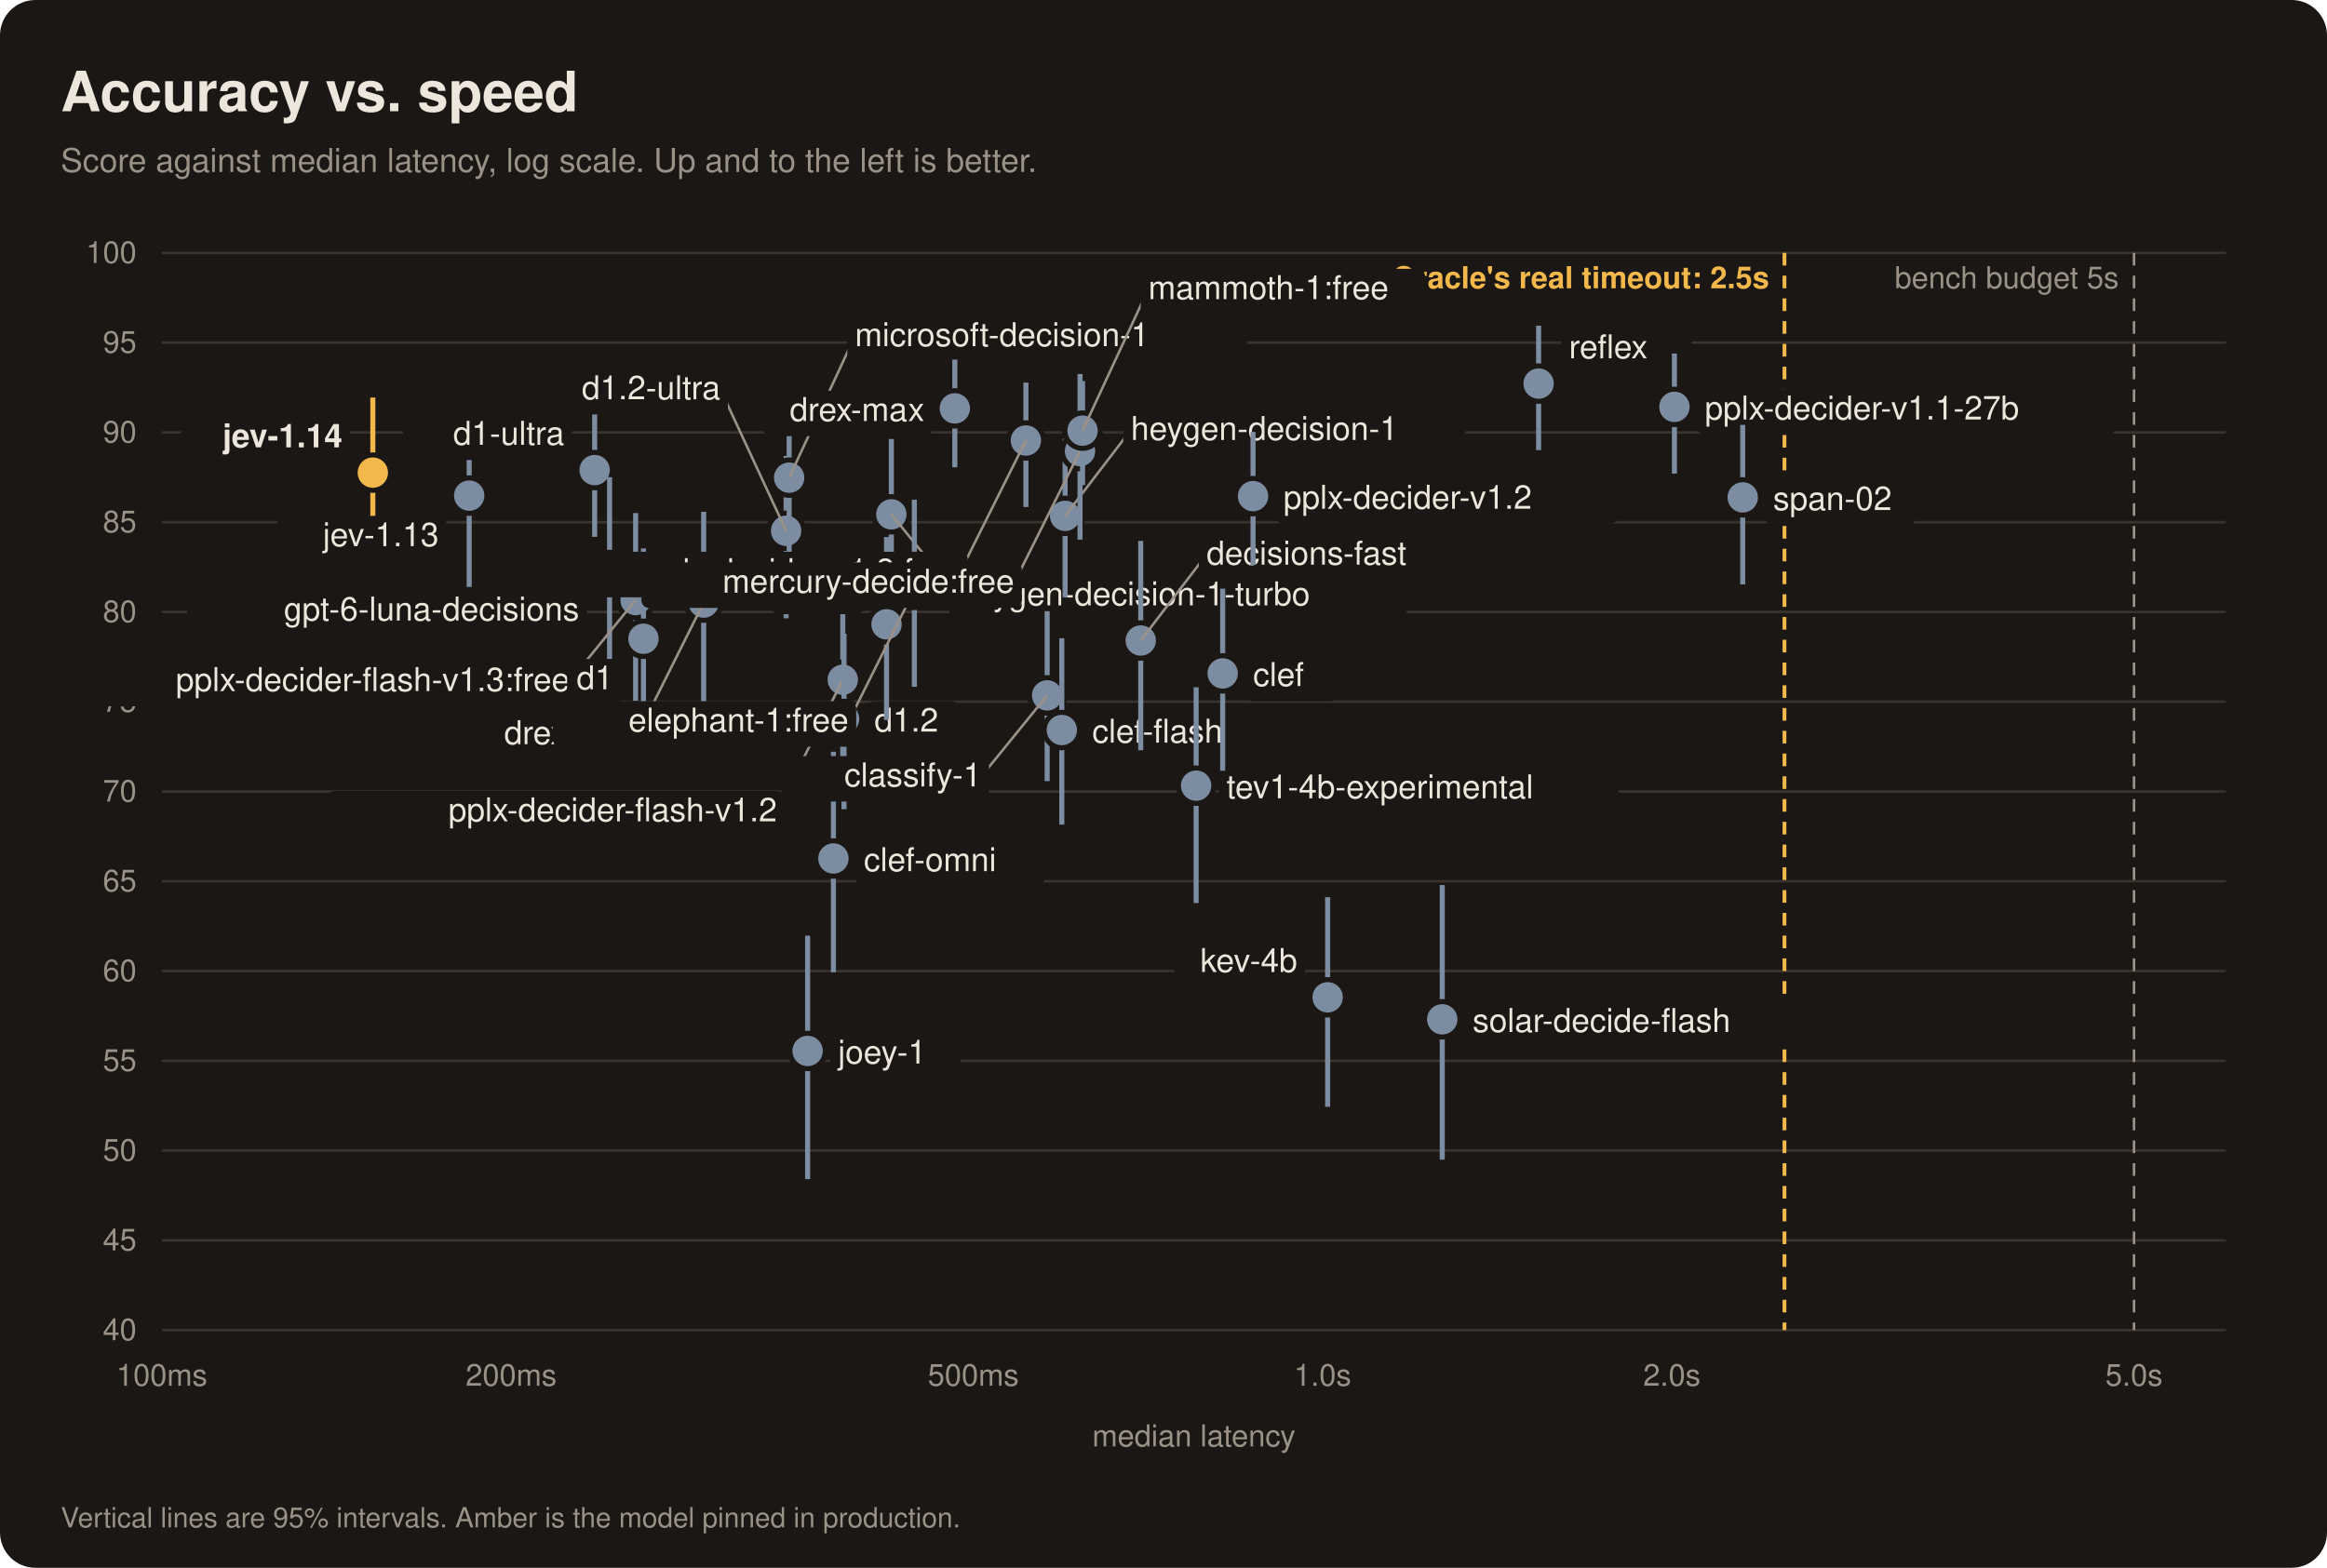
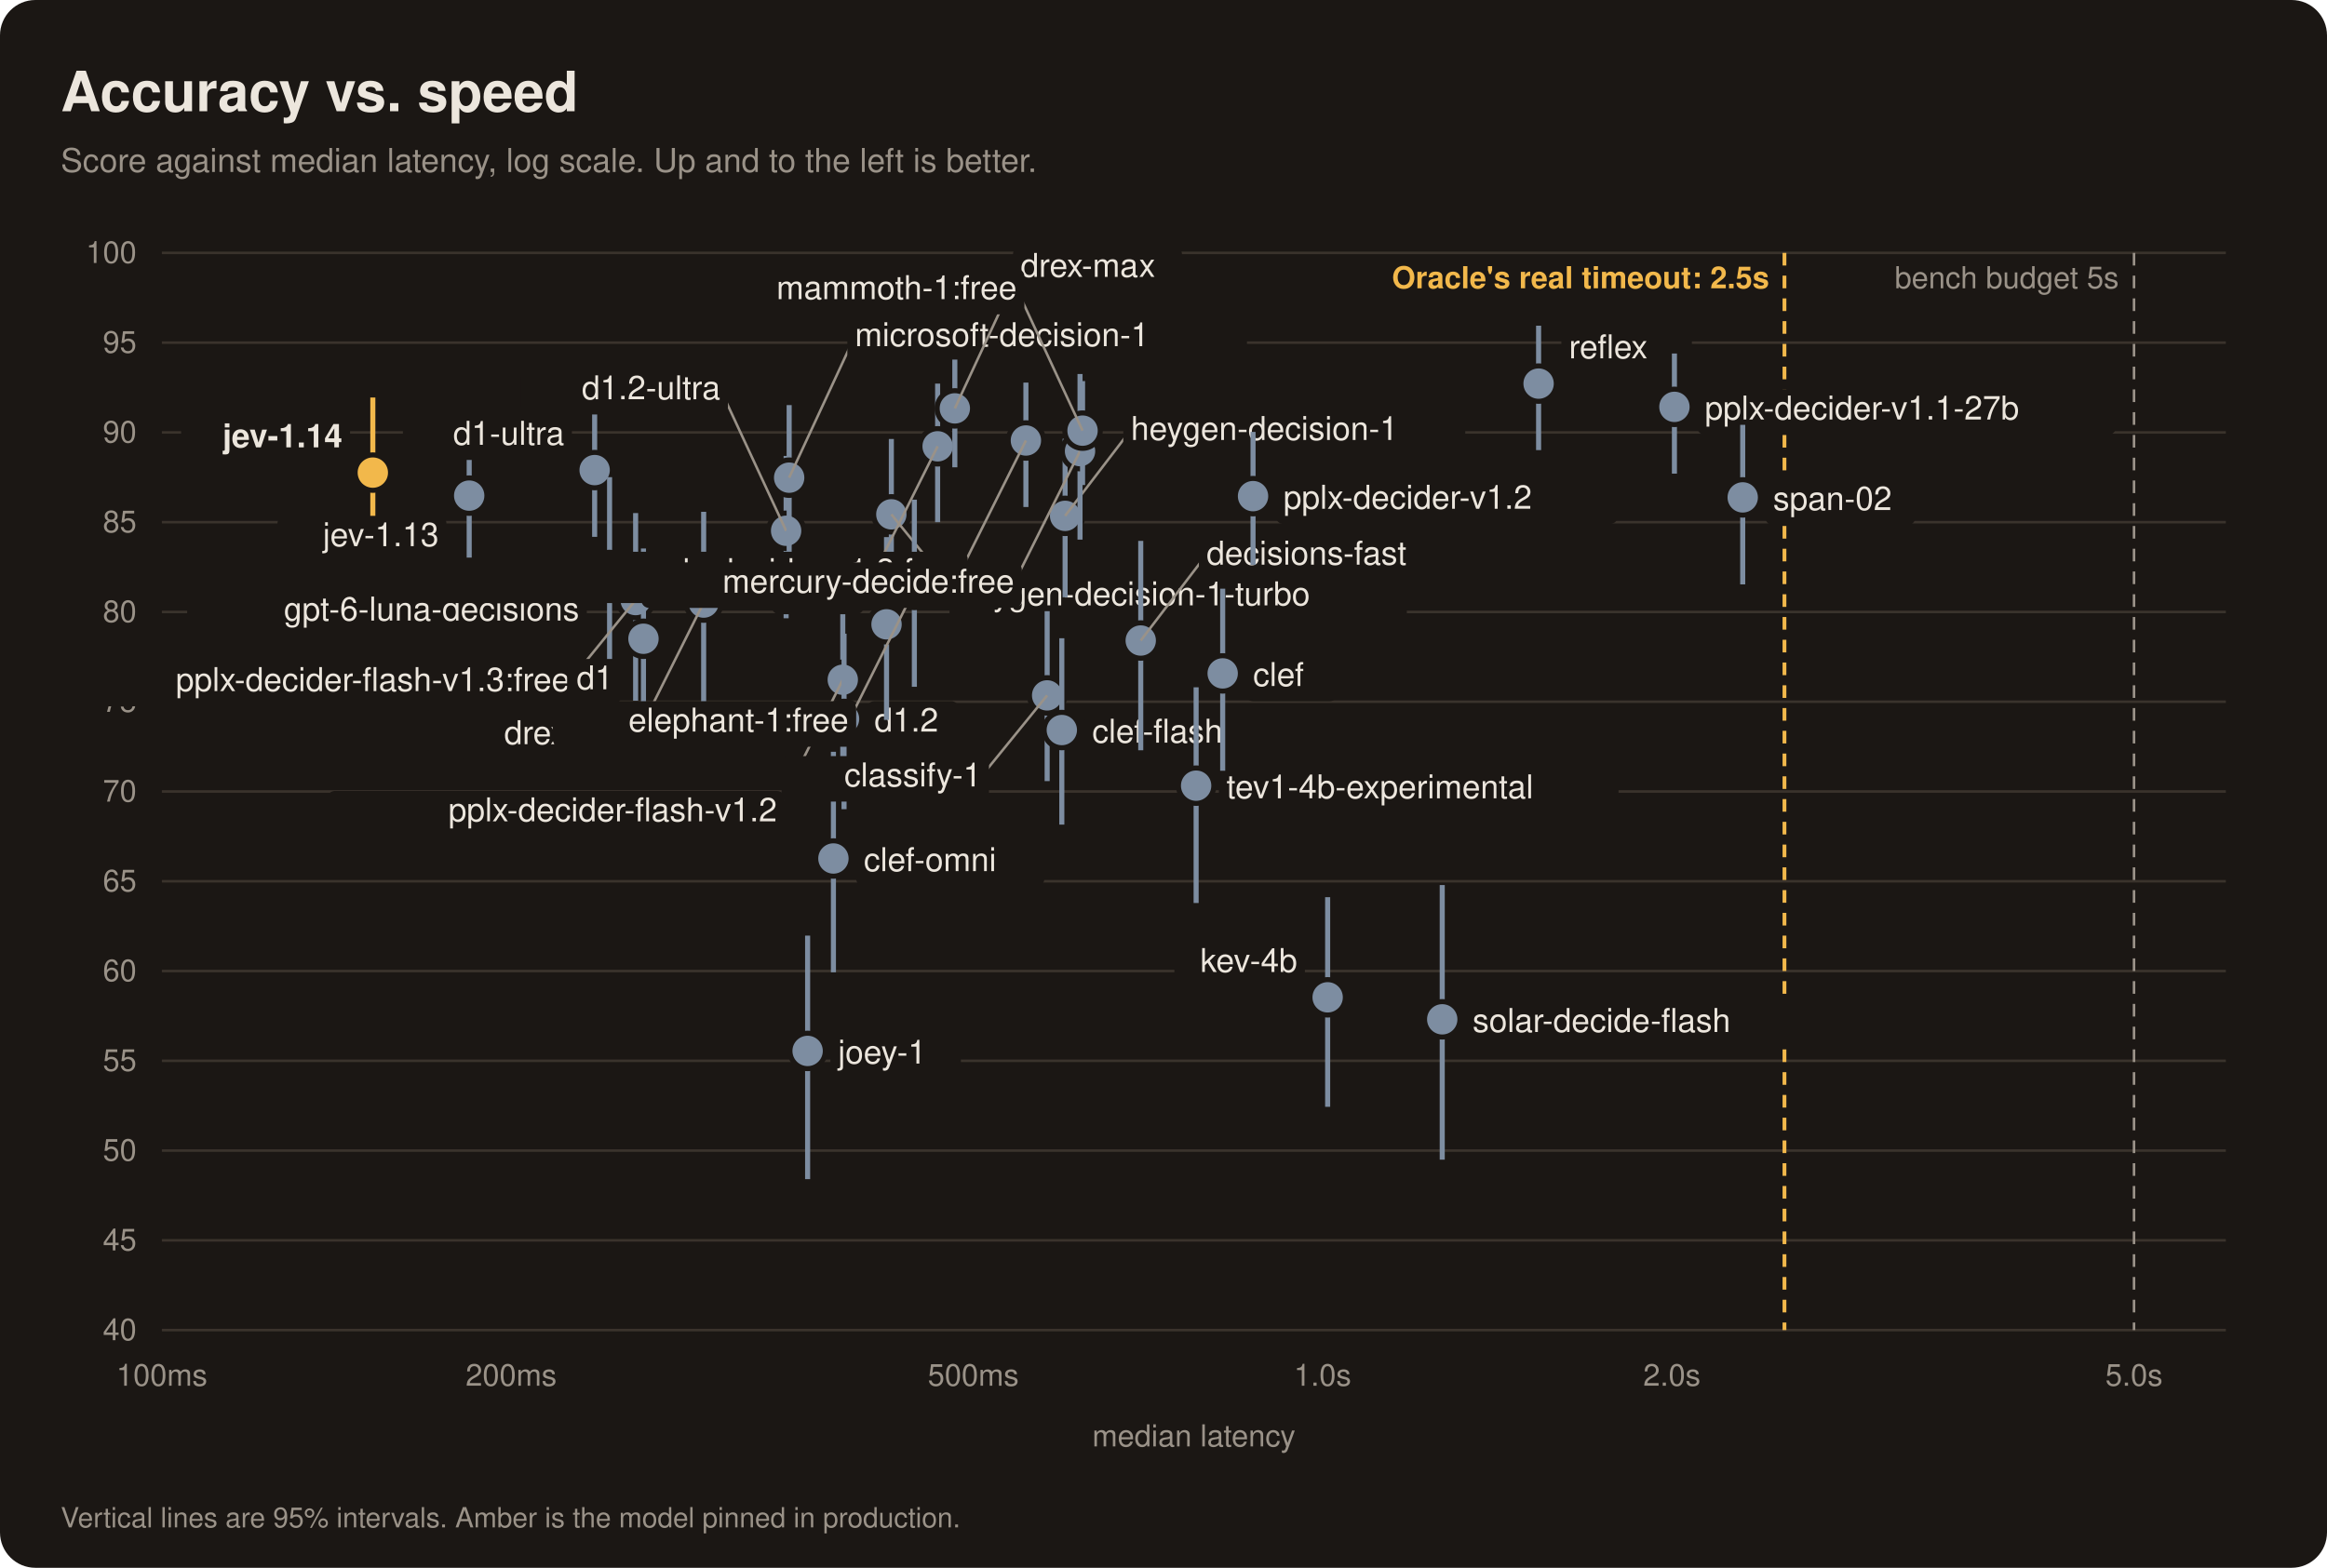
<svg xmlns="http://www.w3.org/2000/svg" viewBox="0 0 920 620" width="920" role="img" aria-label="Accuracy vs. speed" font-family="-apple-system,BlinkMacSystemFont,'Segoe UI',Helvetica,Arial,sans-serif">
  <rect width="920" height="620" rx="14" fill="#1b1714" />
  <text x="24.0" y="44.0" font-size="22" font-weight="700" fill="#ece6dd" text-anchor="start">Accuracy vs. speed</text>
  <text x="24.0" y="68.0" font-size="13" font-weight="400" fill="#9a9288" text-anchor="start">Score against median latency, log scale. Up and to the left is better.</text>
  <line x1="64.0" y1="526.0" x2="880.0" y2="526.0" stroke="#3a332c" stroke-width="1.0" />
  <text x="54.0" y="530.0" font-size="12" font-weight="400" fill="#9a9288" text-anchor="end">40</text>
  <line x1="64.0" y1="490.5" x2="880.0" y2="490.5" stroke="#3a332c" stroke-width="1.0" />
  <text x="54.0" y="494.5" font-size="12" font-weight="400" fill="#9a9288" text-anchor="end">45</text>
  <line x1="64.0" y1="455.0" x2="880.0" y2="455.0" stroke="#3a332c" stroke-width="1.0" />
  <text x="54.0" y="459.0" font-size="12" font-weight="400" fill="#9a9288" text-anchor="end">50</text>
  <line x1="64.0" y1="419.5" x2="880.0" y2="419.5" stroke="#3a332c" stroke-width="1.0" />
  <text x="54.0" y="423.5" font-size="12" font-weight="400" fill="#9a9288" text-anchor="end">55</text>
  <line x1="64.0" y1="384.0" x2="880.0" y2="384.0" stroke="#3a332c" stroke-width="1.0" />
  <text x="54.0" y="388.0" font-size="12" font-weight="400" fill="#9a9288" text-anchor="end">60</text>
  <line x1="64.0" y1="348.5" x2="880.0" y2="348.5" stroke="#3a332c" stroke-width="1.0" />
  <text x="54.0" y="352.5" font-size="12" font-weight="400" fill="#9a9288" text-anchor="end">65</text>
  <line x1="64.0" y1="313.0" x2="880.0" y2="313.0" stroke="#3a332c" stroke-width="1.0" />
  <text x="54.0" y="317.0" font-size="12" font-weight="400" fill="#9a9288" text-anchor="end">70</text>
  <line x1="64.0" y1="277.5" x2="880.0" y2="277.5" stroke="#3a332c" stroke-width="1.0" />
  <text x="54.0" y="281.5" font-size="12" font-weight="400" fill="#9a9288" text-anchor="end">75</text>
  <line x1="64.0" y1="242.0" x2="880.0" y2="242.0" stroke="#3a332c" stroke-width="1.0" />
  <text x="54.0" y="246.0" font-size="12" font-weight="400" fill="#9a9288" text-anchor="end">80</text>
  <line x1="64.0" y1="206.5" x2="880.0" y2="206.5" stroke="#3a332c" stroke-width="1.0" />
  <text x="54.0" y="210.5" font-size="12" font-weight="400" fill="#9a9288" text-anchor="end">85</text>
  <line x1="64.0" y1="171.0" x2="880.0" y2="171.0" stroke="#3a332c" stroke-width="1.0" />
  <text x="54.0" y="175.0" font-size="12" font-weight="400" fill="#9a9288" text-anchor="end">90</text>
  <line x1="64.0" y1="135.5" x2="880.0" y2="135.5" stroke="#3a332c" stroke-width="1.0" />
  <text x="54.0" y="139.5" font-size="12" font-weight="400" fill="#9a9288" text-anchor="end">95</text>
  <line x1="64.0" y1="100.0" x2="880.0" y2="100.0" stroke="#3a332c" stroke-width="1.0" />
  <text x="54.0" y="104.0" font-size="12" font-weight="400" fill="#9a9288" text-anchor="end">100</text>
  <text x="64.0" y="548.0" font-size="12" font-weight="400" fill="#9a9288" text-anchor="middle">100ms</text>
  <text x="202.1" y="548.0" font-size="12" font-weight="400" fill="#9a9288" text-anchor="middle">200ms</text>
  <text x="384.8" y="548.0" font-size="12" font-weight="400" fill="#9a9288" text-anchor="middle">500ms</text>
  <text x="522.9" y="548.0" font-size="12" font-weight="400" fill="#9a9288" text-anchor="middle">1.0s</text>
  <text x="661.0" y="548.0" font-size="12" font-weight="400" fill="#9a9288" text-anchor="middle">2.0s</text>
  <text x="843.7" y="548.0" font-size="12" font-weight="400" fill="#9a9288" text-anchor="middle">5.0s</text>
  <text x="472.0" y="572.0" font-size="12" font-weight="400" fill="#9a9288" text-anchor="middle">median latency</text>
  <line x1="705.5" y1="100.0" x2="705.5" y2="526.0" stroke="#f2b84b" stroke-width="1.5" stroke-dasharray="5 4" />
  <text x="699.5" y="114.0" font-size="12" font-weight="600" fill="#f2b84b" text-anchor="end">Oracle's real timeout: 2.5s</text>
  <line x1="843.7" y1="100.0" x2="843.7" y2="526.0" stroke="#9a9288" stroke-width="1.0" stroke-dasharray="5 4" />
  <text x="837.7" y="114.0" font-size="12" font-weight="400" fill="#9a9288" text-anchor="end">bench budget 5s</text>
  <line x1="147.4" y1="219.2" x2="147.4" y2="157.2" stroke="#f2b84b" stroke-width="2.0" />
  <circle cx="147.4" cy="186.9" r="7" fill="#f2b84b" stroke="#1b1714" stroke-width="2" />
  <rect x="71.6" y="164.9" width="66.8" height="18.0" rx="3.0" fill="#1b1714" />
  <text x="135.4" y="176.9" font-size="13" font-weight="700" fill="#ece6dd" text-anchor="end">jev-1.14</text>
  <line x1="185.5" y1="232.1" x2="185.5" y2="164.3" stroke="#7d8da1" stroke-width="2.0" />
  <circle cx="185.5" cy="196.0" r="7" fill="#7d8da1" stroke="#1b1714" stroke-width="2" />
  <rect x="109.7" y="204.0" width="66.8" height="18.0" rx="3.0" fill="#1b1714" />
  <text x="173.5" y="216.0" font-size="13" font-weight="500" fill="#ece6dd" text-anchor="end">jev-1.13</text>
  <line x1="235.1" y1="212.3" x2="235.1" y2="162.9" stroke="#7d8da1" stroke-width="2.0" />
  <circle cx="235.1" cy="185.9" r="7" fill="#7d8da1" stroke="#1b1714" stroke-width="2" />
  <rect x="159.3" y="163.9" width="66.8" height="18.0" rx="3.0" fill="#1b1714" />
  <text x="223.1" y="175.9" font-size="13" font-weight="500" fill="#ece6dd" text-anchor="end">d1-ultra</text>
  <line x1="241.0" y1="268.6" x2="241.0" y2="188.7" stroke="#7d8da1" stroke-width="2.0" />
  <circle cx="241.0" cy="225.4" r="7" fill="#7d8da1" stroke="#1b1714" stroke-width="2" />
  <rect x="74.0" y="233.4" width="158.0" height="18.0" rx="3.0" fill="#1b1714" />
  <text x="229.0" y="245.4" font-size="13" font-weight="500" fill="#ece6dd" text-anchor="end">gpt-6-luna-decisions</text>
  <line x1="251.3" y1="277.1" x2="251.3" y2="202.9" stroke="#7d8da1" stroke-width="2.0" />
  <circle cx="251.3" cy="237.3" r="7" fill="#7d8da1" stroke="#1b1714" stroke-width="2" />
  <line x1="251.3" y1="237.3" x2="225.3" y2="269.3" stroke="#9a9288" stroke-width="1.0" />
  <rect x="9.5" y="261.3" width="218.8" height="18.0" rx="3.0" fill="#1b1714" />
  <text x="225.3" y="273.3" font-size="13" font-weight="500" fill="#ece6dd" text-anchor="end">pplx-decider-flash-v1.3:free</text>
  <line x1="254.4" y1="293.8" x2="254.4" y2="216.9" stroke="#7d8da1" stroke-width="2.0" />
  <circle cx="254.4" cy="252.6" r="7" fill="#7d8da1" stroke="#1b1714" stroke-width="2" />
  <rect x="224.2" y="260.6" width="21.2" height="18.0" rx="3.0" fill="#1b1714" />
  <text x="242.4" y="272.6" font-size="13" font-weight="500" fill="#ece6dd" text-anchor="end">d1</text>
  <line x1="278.2" y1="277.8" x2="278.2" y2="202.4" stroke="#7d8da1" stroke-width="2.0" />
  <circle cx="278.2" cy="238.3" r="7" fill="#7d8da1" stroke="#1b1714" stroke-width="2" />
  <line x1="278.2" y1="238.3" x2="252.2" y2="290.3" stroke="#9a9288" stroke-width="1.0" />
  <rect x="180.8" y="282.3" width="74.4" height="18.0" rx="3.0" fill="#1b1714" />
  <text x="252.2" y="294.3" font-size="13" font-weight="500" fill="#ece6dd" text-anchor="end">drex-v1.5</text>
  <line x1="310.8" y1="244.5" x2="310.8" y2="180.3" stroke="#7d8da1" stroke-width="2.0" />
  <circle cx="310.8" cy="209.9" r="7" fill="#7d8da1" stroke="#1b1714" stroke-width="2" />
  <line x1="310.8" y1="209.9" x2="284.8" y2="153.9" stroke="#9a9288" stroke-width="1.0" />
  <rect x="205.8" y="145.9" width="82.0" height="18.0" rx="3.0" fill="#1b1714" />
  <text x="284.8" y="157.9" font-size="13" font-weight="500" fill="#ece6dd" text-anchor="end">d1.2-ultra</text>
  <line x1="312.0" y1="221.5" x2="312.0" y2="160.2" stroke="#7d8da1" stroke-width="2.0" />
  <circle cx="312.0" cy="188.9" r="7" fill="#7d8da1" stroke="#1b1714" stroke-width="2" />
  <line x1="312.0" y1="188.9" x2="338.0" y2="132.9" stroke="#9a9288" stroke-width="1.0" />
  <rect x="335.0" y="124.9" width="158.0" height="18.0" rx="3.0" fill="#1b1714" />
  <text x="338.0" y="136.9" font-size="13" font-weight="500" fill="#ece6dd" text-anchor="start">microsoft-decision-1</text>
  <line x1="319.3" y1="466.3" x2="319.3" y2="370.0" stroke="#7d8da1" stroke-width="2.0" />
  <circle cx="319.3" cy="415.6" r="7" fill="#7d8da1" stroke="#1b1714" stroke-width="2" />
  <rect x="328.3" y="408.6" width="51.6" height="18.0" rx="3.0" fill="#1b1714" />
  <text x="331.3" y="420.6" font-size="13" font-weight="500" fill="#ece6dd" text-anchor="start">joey-1</text>
  <line x1="329.5" y1="384.5" x2="329.5" y2="297.3" stroke="#7d8da1" stroke-width="2.0" />
  <circle cx="329.5" cy="339.5" r="7" fill="#7d8da1" stroke="#1b1714" stroke-width="2" />
  <rect x="338.5" y="332.5" width="74.4" height="18.0" rx="3.0" fill="#1b1714" />
  <text x="341.5" y="344.5" font-size="13" font-weight="500" fill="#ece6dd" text-anchor="start">clef-omni</text>
  <line x1="333.2" y1="311.7" x2="333.2" y2="232.1" stroke="#7d8da1" stroke-width="2.0" />
  <circle cx="333.2" cy="268.8" r="7" fill="#7d8da1" stroke="#1b1714" stroke-width="2" />
  <line x1="333.2" y1="268.8" x2="307.2" y2="320.8" stroke="#9a9288" stroke-width="1.0" />
  <rect x="129.4" y="312.8" width="180.8" height="18.0" rx="3.0" fill="#1b1714" />
  <text x="307.2" y="324.8" font-size="13" font-weight="500" fill="#ece6dd" text-anchor="end">pplx-decider-flash-v1.2</text>
  <line x1="333.7" y1="320.0" x2="333.7" y2="250.6" stroke="#7d8da1" stroke-width="2.0" />
  <circle cx="333.7" cy="284.3" r="7" fill="#7d8da1" stroke="#1b1714" stroke-width="2" />
  <rect x="342.7" y="277.3" width="36.4" height="18.0" rx="3.0" fill="#1b1714" />
  <text x="345.7" y="289.3" font-size="13" font-weight="500" fill="#ece6dd" text-anchor="start">d1.2</text>
  <line x1="350.5" y1="284.7" x2="350.5" y2="212.4" stroke="#7d8da1" stroke-width="2.0" />
  <circle cx="350.5" cy="246.9" r="7" fill="#7d8da1" stroke="#1b1714" stroke-width="2" />
  <rect x="305.1" y="224.9" width="36.4" height="18.0" rx="3.0" fill="#1b1714" />
  <text x="338.5" y="236.9" font-size="13" font-weight="500" fill="#ece6dd" text-anchor="end">d1.1</text>
  <line x1="352.4" y1="233.3" x2="352.4" y2="173.6" stroke="#7d8da1" stroke-width="2.0" />
  <circle cx="352.4" cy="203.4" r="7" fill="#7d8da1" stroke="#1b1714" stroke-width="2" />
  <line x1="352.4" y1="203.4" x2="378.4" y2="235.4" stroke="#9a9288" stroke-width="1.0" />
  <rect x="375.4" y="227.4" width="180.8" height="18.0" rx="3.0" fill="#1b1714" />
  <text x="378.4" y="239.4" font-size="13" font-weight="500" fill="#ece6dd" text-anchor="start">heygen-decision-1-turbo</text>
  <line x1="361.5" y1="271.6" x2="361.5" y2="197.6" stroke="#7d8da1" stroke-width="2.0" />
  <circle cx="361.5" cy="233.3" r="7" fill="#7d8da1" stroke="#1b1714" stroke-width="2" />
  <line x1="361.5" y1="233.3" x2="335.5" y2="285.3" stroke="#9a9288" stroke-width="1.0" />
  <rect x="218.5" y="277.3" width="120.0" height="18.0" rx="3.0" fill="#1b1714" />
  <text x="335.5" y="289.3" font-size="13" font-weight="500" fill="#ece6dd" text-anchor="end">elephant-1:free</text>
+   <line x1="370.7" y1="206.5" x2="370.7" y2="151.7" stroke="#7d8da1" stroke-width="2.0" />
+   <circle cx="370.7" cy="176.5" r="7" fill="#7d8da1" stroke="#1b1714" stroke-width="2" />
+   <line x1="370.7" y1="176.5" x2="344.7" y2="228.5" stroke="#9a9288" stroke-width="1.0" />
+   <rect x="174.5" y="220.5" width="173.2" height="18.0" rx="3.0" fill="#1b1714" />
+   <text x="344.7" y="232.5" font-size="13" font-weight="500" fill="#ece6dd" text-anchor="end">microsoft-decision-1.1</text>
  <line x1="377.5" y1="184.8" x2="377.5" y2="142.2" stroke="#7d8da1" stroke-width="2.0" />
  <circle cx="377.5" cy="161.5" r="7" fill="#7d8da1" stroke="#1b1714" stroke-width="2" />
-   <rect x="301.7" y="154.5" width="66.8" height="18.0" rx="3.0" fill="#1b1714" />
-   <text x="365.5" y="166.5" font-size="13" font-weight="500" fill="#ece6dd" text-anchor="end">drex-max</text>
+   <line x1="377.5" y1="161.5" x2="403.5" y2="105.5" stroke="#9a9288" stroke-width="1.0" />
+   <rect x="400.5" y="97.5" width="66.8" height="18.0" rx="3.0" fill="#1b1714" />
+   <text x="403.5" y="109.5" font-size="13" font-weight="500" fill="#ece6dd" text-anchor="start">drex-max</text>
  <line x1="405.6" y1="200.5" x2="405.6" y2="151.3" stroke="#7d8da1" stroke-width="2.0" />
  <circle cx="405.6" cy="174.2" r="7" fill="#7d8da1" stroke="#1b1714" stroke-width="2" />
  <line x1="405.6" y1="174.2" x2="379.6" y2="226.2" stroke="#9a9288" stroke-width="1.0" />
  <rect x="209.4" y="218.2" width="173.2" height="18.0" rx="3.0" fill="#1b1714" />
  <text x="379.6" y="230.2" font-size="13" font-weight="500" fill="#ece6dd" text-anchor="end">pplx-decider-v1.3:free</text>
  <line x1="414.0" y1="308.9" x2="414.0" y2="241.7" stroke="#7d8da1" stroke-width="2.0" />
  <circle cx="414.0" cy="275.0" r="7" fill="#7d8da1" stroke="#1b1714" stroke-width="2" />
  <line x1="414.0" y1="275.0" x2="388.0" y2="307.0" stroke="#9a9288" stroke-width="1.0" />
  <rect x="309.0" y="299.0" width="82.0" height="18.0" rx="3.0" fill="#1b1714" />
  <text x="388.0" y="311.0" font-size="13" font-weight="500" fill="#ece6dd" text-anchor="end">classify-1</text>
  <line x1="419.8" y1="326.1" x2="419.8" y2="252.4" stroke="#7d8da1" stroke-width="2.0" />
  <circle cx="419.8" cy="288.7" r="7" fill="#7d8da1" stroke="#1b1714" stroke-width="2" />
  <rect x="428.8" y="281.7" width="82.0" height="18.0" rx="3.0" fill="#1b1714" />
  <text x="431.8" y="293.7" font-size="13" font-weight="500" fill="#ece6dd" text-anchor="start">clef-flash</text>
  <line x1="421.1" y1="236.2" x2="421.1" y2="173.5" stroke="#7d8da1" stroke-width="2.0" />
  <circle cx="421.1" cy="204.0" r="7" fill="#7d8da1" stroke="#1b1714" stroke-width="2" />
  <line x1="421.1" y1="204.0" x2="447.1" y2="170.0" stroke="#9a9288" stroke-width="1.0" />
  <rect x="444.1" y="162.0" width="135.2" height="18.0" rx="3.0" fill="#1b1714" />
  <text x="447.1" y="174.0" font-size="13" font-weight="500" fill="#ece6dd" text-anchor="start">heygen-decision-1</text>
  <line x1="427.0" y1="213.4" x2="427.0" y2="147.9" stroke="#7d8da1" stroke-width="2.0" />
  <circle cx="427.0" cy="178.4" r="7" fill="#7d8da1" stroke="#1b1714" stroke-width="2" />
  <line x1="427.0" y1="178.4" x2="401.0" y2="230.4" stroke="#9a9288" stroke-width="1.0" />
  <rect x="253.6" y="222.4" width="150.4" height="18.0" rx="3.0" fill="#1b1714" />
  <text x="401.0" y="234.4" font-size="13" font-weight="500" fill="#ece6dd" text-anchor="end">mercury-decide:free</text>
  <line x1="428.0" y1="191.8" x2="428.0" y2="150.7" stroke="#7d8da1" stroke-width="2.0" />
  <circle cx="428.0" cy="170.3" r="7" fill="#7d8da1" stroke="#1b1714" stroke-width="2" />
-   <line x1="428.0" y1="170.3" x2="454.0" y2="114.3" stroke="#9a9288" stroke-width="1.0" />
-   <rect x="451.0" y="106.3" width="112.4" height="18.0" rx="3.0" fill="#1b1714" />
-   <text x="454.0" y="118.3" font-size="13" font-weight="500" fill="#ece6dd" text-anchor="start">mammoth-1:free</text>
+   <line x1="428.0" y1="170.3" x2="402.0" y2="114.3" stroke="#9a9288" stroke-width="1.0" />
+   <rect x="292.6" y="106.3" width="112.4" height="18.0" rx="3.0" fill="#1b1714" />
+   <text x="402.0" y="118.3" font-size="13" font-weight="500" fill="#ece6dd" text-anchor="end">mammoth-1:free</text>
  <line x1="451.0" y1="296.7" x2="451.0" y2="213.9" stroke="#7d8da1" stroke-width="2.0" />
  <circle cx="451.0" cy="253.3" r="7" fill="#7d8da1" stroke="#1b1714" stroke-width="2" />
  <line x1="451.0" y1="253.3" x2="477.0" y2="219.3" stroke="#9a9288" stroke-width="1.0" />
  <rect x="474.0" y="211.3" width="112.4" height="18.0" rx="3.0" fill="#1b1714" />
  <text x="477.0" y="223.3" font-size="13" font-weight="500" fill="#ece6dd" text-anchor="start">decisions-fast</text>
  <line x1="472.9" y1="357.1" x2="472.9" y2="271.8" stroke="#7d8da1" stroke-width="2.0" />
  <circle cx="472.9" cy="310.7" r="7" fill="#7d8da1" stroke="#1b1714" stroke-width="2" />
  <rect x="481.9" y="303.7" width="158.0" height="18.0" rx="3.0" fill="#1b1714" />
  <text x="484.9" y="315.7" font-size="13" font-weight="500" fill="#ece6dd" text-anchor="start">tev1-4b-experimental</text>
  <line x1="483.4" y1="304.8" x2="483.4" y2="232.8" stroke="#7d8da1" stroke-width="2.0" />
  <circle cx="483.4" cy="266.3" r="7" fill="#7d8da1" stroke="#1b1714" stroke-width="2" />
  <rect x="492.4" y="259.3" width="36.4" height="18.0" rx="3.0" fill="#1b1714" />
  <text x="495.4" y="271.3" font-size="13" font-weight="500" fill="#ece6dd" text-anchor="start">clef</text>
  <line x1="495.4" y1="223.4" x2="495.4" y2="170.8" stroke="#7d8da1" stroke-width="2.0" />
  <circle cx="495.4" cy="196.2" r="7" fill="#7d8da1" stroke="#1b1714" stroke-width="2" />
  <rect x="504.4" y="189.2" width="135.2" height="18.0" rx="3.0" fill="#1b1714" />
  <text x="507.4" y="201.2" font-size="13" font-weight="500" fill="#ece6dd" text-anchor="start">pplx-decider-v1.2</text>
  <line x1="524.9" y1="437.7" x2="524.9" y2="354.8" stroke="#7d8da1" stroke-width="2.0" />
  <circle cx="524.9" cy="394.4" r="7" fill="#7d8da1" stroke="#1b1714" stroke-width="2" />
  <rect x="464.3" y="372.4" width="51.6" height="18.0" rx="3.0" fill="#1b1714" />
  <text x="512.9" y="384.4" font-size="13" font-weight="500" fill="#ece6dd" text-anchor="end">kev-4b</text>
  <line x1="570.2" y1="458.6" x2="570.2" y2="350.0" stroke="#7d8da1" stroke-width="2.0" />
  <circle cx="570.2" cy="403.1" r="7" fill="#7d8da1" stroke="#1b1714" stroke-width="2" />
  <rect x="579.2" y="396.1" width="142.8" height="18.0" rx="3.0" fill="#1b1714" />
  <text x="582.2" y="408.1" font-size="13" font-weight="500" fill="#ece6dd" text-anchor="start">solar-decide-flash</text>
  <line x1="608.3" y1="178.0" x2="608.3" y2="128.8" stroke="#7d8da1" stroke-width="2.0" />
  <circle cx="608.3" cy="151.7" r="7" fill="#7d8da1" stroke="#1b1714" stroke-width="2" />
  <rect x="617.3" y="129.7" width="51.6" height="18.0" rx="3.0" fill="#1b1714" />
  <text x="620.3" y="141.7" font-size="13" font-weight="500" fill="#ece6dd" text-anchor="start">reflex</text>
  <line x1="662.0" y1="187.3" x2="662.0" y2="139.8" stroke="#7d8da1" stroke-width="2.0" />
  <circle cx="662.0" cy="160.9" r="7" fill="#7d8da1" stroke="#1b1714" stroke-width="2" />
  <rect x="671.0" y="153.9" width="165.6" height="18.0" rx="3.0" fill="#1b1714" />
  <text x="674.0" y="165.9" font-size="13" font-weight="500" fill="#ece6dd" text-anchor="start">pplx-decider-v1.1-27b</text>
  <line x1="689.0" y1="231.1" x2="689.0" y2="168.0" stroke="#7d8da1" stroke-width="2.0" />
  <circle cx="689.0" cy="196.7" r="7" fill="#7d8da1" stroke="#1b1714" stroke-width="2" />
  <rect x="698.0" y="189.7" width="59.2" height="18.0" rx="3.0" fill="#1b1714" />
  <text x="701.0" y="201.7" font-size="13" font-weight="500" fill="#ece6dd" text-anchor="start">span-02</text>
  <text x="24.0" y="604.0" font-size="11" font-weight="400" fill="#9a9288" text-anchor="start">Vertical lines are 95% intervals. Amber is the model pinned in production.</text>
</svg>
